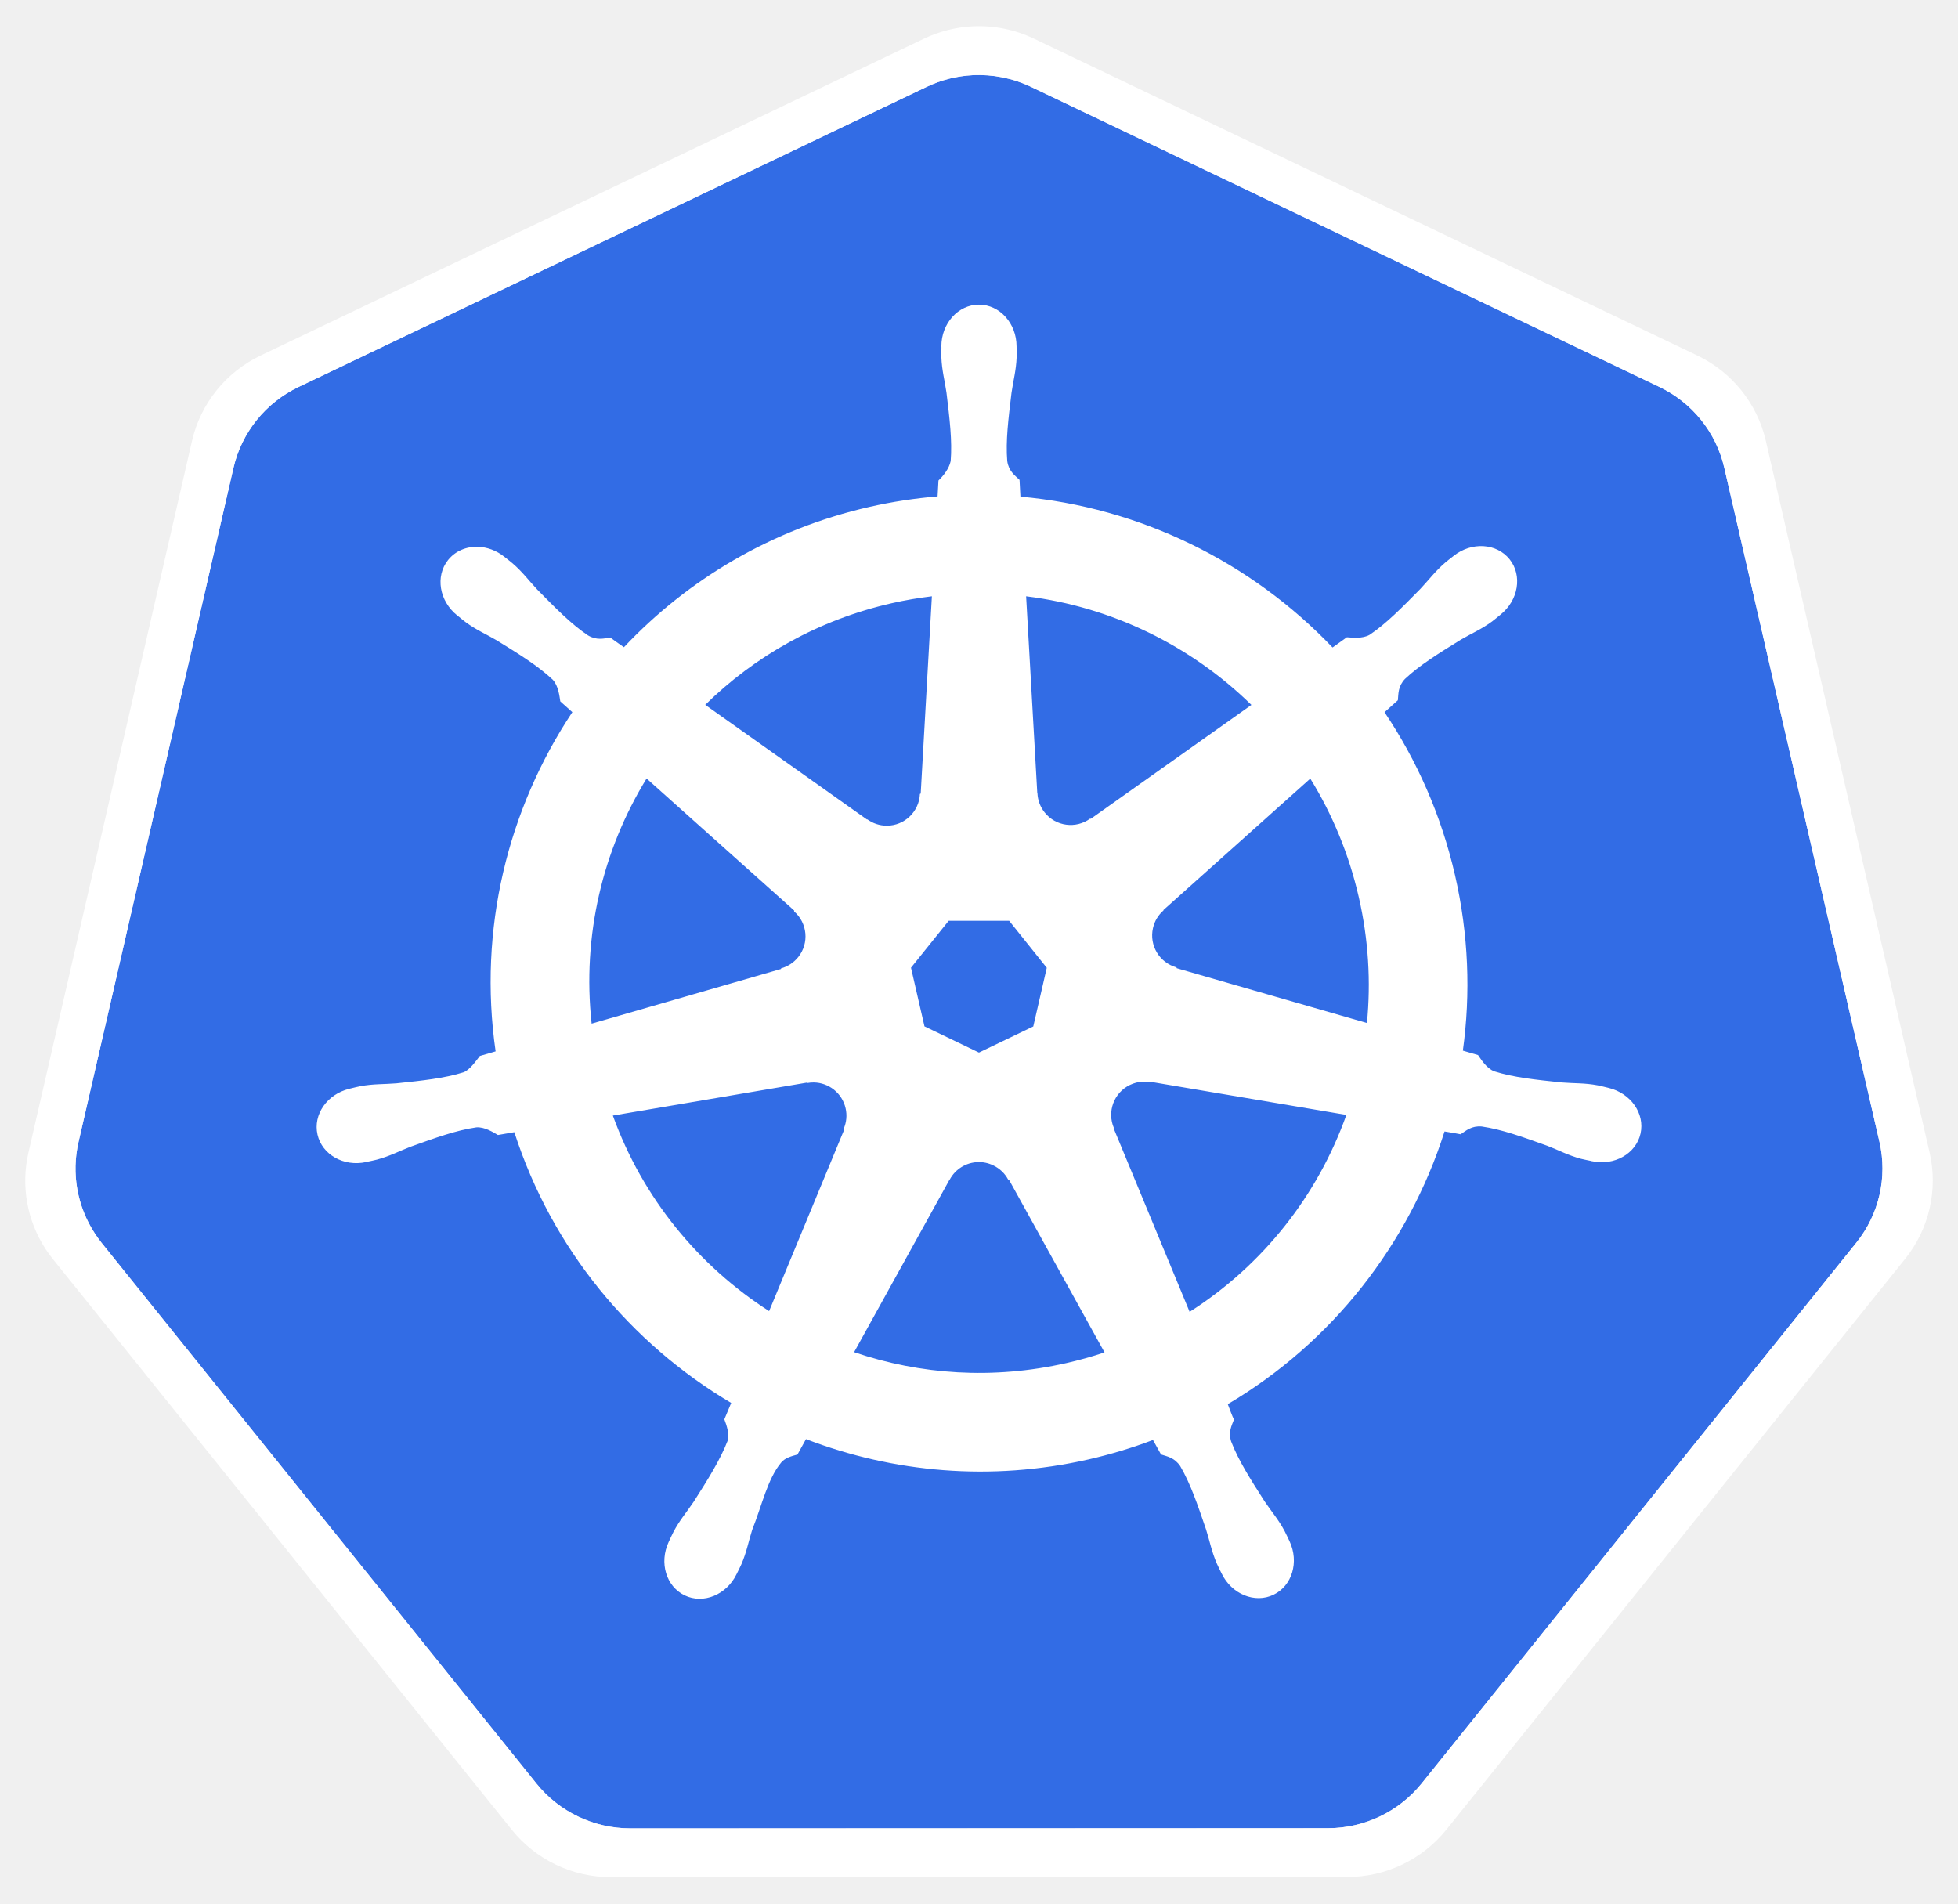
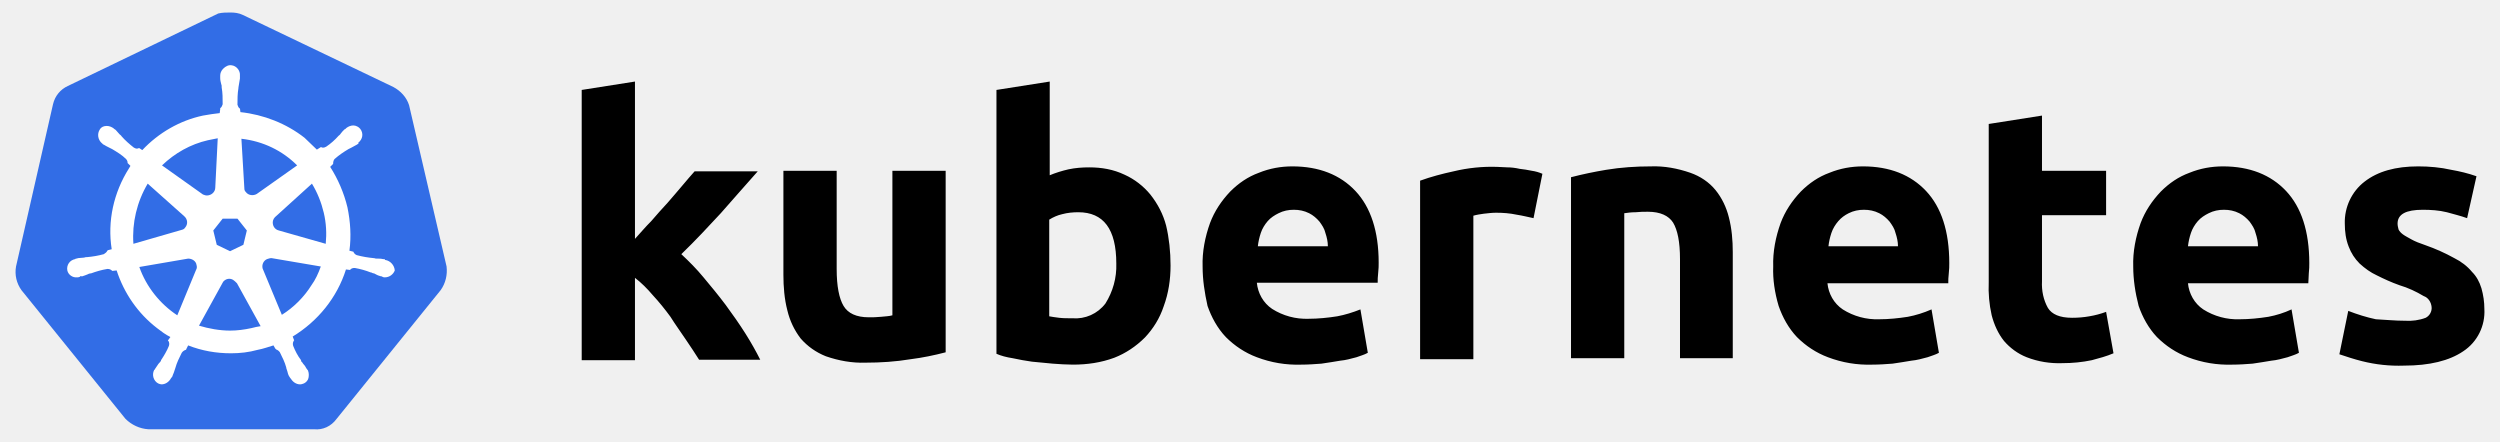
- <svg xmlns="http://www.w3.org/2000/svg" width="761.573" height="740.325" id="svg2" version="1.1">
-   <defs id="defs4" />
-   <g id="layer1" transform="translate(8.811184,-148.4587)">
-     <path style="fill:#326ce5;fill-opacity:1;stroke:none;stroke-width:0;stroke-miterlimit:4;stroke-opacity:1;stroke-dasharray:none" d="m 369.539,177.698 a 46.725,46.342 0 0 0 -17.906,4.531 l -244.344,116.75 a 46.725,46.342 0 0 0 -25.281,31.438 l -60.281,262.25 a 46.725,46.342 0 0 0 6.344,35.531 46.725,46.342 0 0 0 2.656,3.688 l 169.125,210.281 a 46.725,46.342 0 0 0 36.531,17.438 l 271.219,-0.062 A 46.725,46.342 0 0 0 544.133,842.136 L 713.195,631.823 a 46.725,46.342 0 0 0 9.031,-39.219 l -60.375,-262.25 A 46.725,46.342 0 0 0 636.57,298.917 L 392.195,182.23 a 46.725,46.342 0 0 0 -22.656,-4.531 z" id="path3055" />
-     <path style="font-size:medium;font-style:normal;font-variant:normal;font-weight:normal;font-stretch:normal;text-indent:0;text-align:start;text-decoration:none;line-height:normal;letter-spacing:normal;word-spacing:normal;text-transform:none;direction:ltr;block-progression:tb;writing-mode:lr-tb;text-anchor:start;baseline-shift:baseline;color:#000000;fill:#ffffff;fill-opacity:1;fill-rule:nonzero;stroke:none;stroke-width:0;marker:none;visibility:visible;display:inline;overflow:visible;enable-background:accumulate;font-family:Sans;-inkscape-font-specification:Sans;stroke-miterlimit:4;stroke-dasharray:none" d="M 378.219 10.25 A 49.326 48.922 0 0 0 359.344 15.062 L 101.375 138.281 A 49.326 48.922 0 0 0 74.688 171.469 L 11.062 448.312 A 49.326 48.922 0 0 0 17.75 485.844 A 49.326 48.922 0 0 0 20.562 489.719 L 199.094 711.719 A 49.326 48.922 0 0 0 237.656 730.125 L 523.969 730.062 A 49.326 48.922 0 0 0 562.531 711.688 L 741 489.656 A 49.326 48.922 0 0 0 750.531 448.281 L 686.812 171.406 A 49.326 48.922 0 0 0 660.125 138.25 L 402.156 15.031 A 49.326 48.922 0 0 0 378.219 10.25 z M 378.344 29.25 A 46.725 46.342 0 0 1 401 33.781 L 645.375 150.469 A 46.725 46.342 0 0 1 670.656 181.906 L 731.031 444.156 A 46.725 46.342 0 0 1 722 483.375 L 552.938 693.688 A 46.725 46.342 0 0 1 516.406 711.094 L 245.188 711.156 A 46.725 46.342 0 0 1 208.656 693.719 L 39.531 483.438 A 46.725 46.342 0 0 1 36.875 479.75 A 46.725 46.342 0 0 1 30.531 444.219 L 90.812 181.969 A 46.725 46.342 0 0 1 116.094 150.531 L 360.438 33.781 A 46.725 46.342 0 0 1 378.344 29.25 z " id="path3054-2-9" transform="translate(-8.811184,148.4587)" />
-     <path id="path3059" d="m 371.96,266.945 c -8.077,8.2e-4 -14.626,7.276 -14.625,16.25 10e-6,0.138 0.028,0.269 0.031,0.406 -0.012,1.219 -0.071,2.688 -0.031,3.75 0.193,5.176 1.321,9.137 2,13.906 1.23,10.207 2.261,18.667 1.625,26.531 -0.619,2.965 -2.803,5.677 -4.75,7.562 l -0.344,6.188 c -8.777,0.727 -17.612,2.059 -26.438,4.062 -37.975,8.622 -70.67,28.183 -95.562,54.594 -1.615,-1.102 -4.441,-3.129 -5.281,-3.75 -2.611,0.353 -5.25,1.158 -8.688,-0.844 -6.545,-4.406 -12.506,-10.487 -19.719,-17.812 -3.305,-3.504 -5.698,-6.841 -9.625,-10.219 -0.892,-0.767 -2.253,-1.805 -3.25,-2.594 -3.07,-2.448 -6.691,-3.724 -10.188,-3.844 -4.496,-0.154 -8.824,1.604 -11.656,5.156 -5.035,6.315 -3.423,15.968 3.594,21.562 0.071,0.057 0.147,0.101 0.219,0.156 0.964,0.782 2.145,1.783 3.031,2.438 4.167,3.077 7.973,4.651 12.125,7.094 8.747,5.402 15.998,9.881 21.75,15.281 2.246,2.394 2.639,6.613 2.938,8.438 l 4.688,4.188 c -25.093,37.764 -36.707,84.409 -29.844,131.938 l -6.125,1.781 c -1.614,2.085 -3.895,5.365 -6.281,6.344 -7.525,2.37 -15.994,3.241 -26.219,4.312 -4.8,0.399 -8.942,0.161 -14.031,1.125 -1.12,0.212 -2.681,0.619 -3.906,0.906 -0.043,0.009 -0.082,0.022 -0.125,0.031 -0.067,0.015 -0.155,0.048 -0.219,0.062 -8.62,2.083 -14.158,10.006 -12.375,17.812 1.783,7.808 10.203,12.557 18.875,10.688 0.063,-0.014 0.153,-0.017 0.219,-0.031 0.098,-0.022 0.184,-0.07 0.281,-0.094 1.209,-0.265 2.724,-0.561 3.781,-0.844 5.003,-1.34 8.627,-3.308 13.125,-5.031 9.677,-3.471 17.692,-6.37 25.5,-7.5 3.261,-0.255 6.697,2.012 8.406,2.969 l 6.375,-1.094 c 14.67,45.483 45.414,82.245 84.344,105.312 l -2.656,6.375 c 0.957,2.475 2.013,5.825 1.3,8.269 -2.839,7.361 -7.701,15.131 -13.238,23.793 -2.681,4.002 -5.425,7.108 -7.844,11.688 -0.579,1.096 -1.316,2.779 -1.875,3.938 -3.759,8.042 -1.002,17.305 6.219,20.781 7.266,3.498 16.284,-0.191 20.188,-8.25 0.006,-0.011 0.026,-0.02 0.031,-0.031 0.004,-0.009 -0.004,-0.022 0,-0.031 0.556,-1.143 1.344,-2.644 1.812,-3.719 2.072,-4.747 2.762,-8.815 4.219,-13.406 3.87,-9.72 5.996,-19.919 11.323,-26.274 1.459,-1.74 3.837,-2.409 6.302,-3.07 l 3.312,-6 c 33.938,13.027 71.927,16.522 109.875,7.906 8.657,-1.966 17.014,-4.509 25.094,-7.562 0.931,1.651 2.661,4.826 3.125,5.625 2.506,0.815 5.24,1.236 7.469,4.531 3.985,6.809 6.711,14.864 10.031,24.594 1.457,4.591 2.178,8.659 4.25,13.406 0.472,1.082 1.256,2.605 1.812,3.75 3.895,8.085 12.942,11.787 20.219,8.281 7.22,-3.478 9.98,-12.74 6.219,-20.781 -0.559,-1.158 -1.327,-2.842 -1.906,-3.938 -2.419,-4.58 -5.163,-7.654 -7.844,-11.656 -5.537,-8.662 -10.13,-15.858 -12.969,-23.219 -1.187,-3.797 0.2,-6.158 1.125,-8.625 -0.554,-0.635 -1.739,-4.22 -2.438,-5.906 40.457,-23.888 70.299,-62.021 84.312,-106.062 1.892,0.297 5.182,0.879 6.25,1.094 2.2,-1.451 4.222,-3.344 8.188,-3.031 7.808,1.129 15.823,4.03 25.5,7.5 4.498,1.723 8.122,3.723 13.125,5.062 1.057,0.283 2.572,0.547 3.781,0.812 0.097,0.024 0.183,0.071 0.281,0.094 0.065,0.015 0.156,0.017 0.219,0.031 8.672,1.867 17.094,-2.879 18.875,-10.688 1.781,-7.807 -3.754,-15.732 -12.375,-17.812 -1.254,-0.285 -3.032,-0.769 -4.25,-1 -5.089,-0.964 -9.231,-0.726 -14.031,-1.125 -10.225,-1.071 -18.694,-1.943 -26.219,-4.312 -3.068,-1.19 -5.251,-4.841 -6.313,-6.344 l -5.906,-1.719 c 3.062,-22.154 2.237,-45.211 -3.062,-68.281 -5.348,-23.285 -14.8,-44.581 -27.406,-63.344 1.515,-1.377 4.376,-3.911 5.188,-4.656 0.237,-2.624 0.033,-5.376 2.75,-8.281 5.751,-5.401 13.003,-9.879 21.75,-15.281 4.152,-2.443 7.99,-4.017 12.156,-7.094 0.942,-0.696 2.229,-1.798 3.219,-2.594 7.015,-5.596 8.631,-15.248 3.594,-21.562 -5.037,-6.314 -14.797,-6.909 -21.812,-1.312 -0.999,0.791 -2.354,1.823 -3.25,2.594 -3.926,3.378 -6.351,6.714 -9.656,10.219 -7.212,7.326 -13.174,13.438 -19.719,17.844 -2.836,1.651 -6.99,1.08 -8.875,0.969 l -5.562,3.969 c -31.719,-33.261 -74.905,-54.525 -121.406,-58.656 -0.13,-1.949 -0.3,-5.471 -0.344,-6.531 -1.904,-1.822 -4.203,-3.377 -4.781,-7.312 -0.636,-7.864 0.426,-16.325 1.656,-26.531 0.679,-4.769 1.807,-8.73 2,-13.906 0.044,-1.177 -0.026,-2.884 -0.031,-4.156 -9.6e-4,-8.974 -6.548,-16.251 -14.625,-16.25 z m -18.312,113.437 -4.344,76.719 -0.312,0.156 c -0.291,6.863 -5.94,12.344 -12.875,12.344 -2.841,0 -5.463,-0.912 -7.594,-2.469 l -0.125,0.062 -62.906,-44.594 c 19.334,-19.011 44.063,-33.06 72.562,-39.531 5.206,-1.182 10.41,-2.059 15.594,-2.688 z m 36.656,0 c 33.273,4.092 64.045,19.159 87.625,42.25 l -62.5,44.312 -0.219,-0.094 c -5.547,4.052 -13.363,3.046 -17.688,-2.375 -1.771,-2.221 -2.701,-4.832 -2.812,-7.469 l -0.062,-0.031 z m -147.625,70.875 57.438,51.375 -0.062,0.312 c 5.184,4.507 5.949,12.328 1.625,17.75 -1.771,2.221 -4.142,3.711 -6.688,4.406 l -0.062,0.25 -73.625,21.25 c -3.747,-34.265 4.329,-67.574 21.375,-95.344 z m 258.156,0.031 c 8.534,13.833 14.997,29.282 18.844,46.031 3.801,16.548 4.755,33.067 3.188,49.031 l -74,-21.312 -0.062,-0.312 c -6.627,-1.811 -10.699,-8.552 -9.156,-15.312 0.632,-2.77 2.102,-5.113 4.094,-6.844 l -0.031,-0.156 57.125,-51.125 z m -140.656,55.312 23.531,0 14.625,18.281 -5.25,22.812 -21.125,10.156 -21.188,-10.188 -5.25,-22.812 z m 75.438,62.562 c 1,-0.051 1.996,0.04 2.969,0.219 l 0.125,-0.156 76.156,12.875 c -11.146,31.313 -32.473,58.44 -60.969,76.594 l -29.562,-71.406 0.094,-0.125 c -2.716,-6.31 0.002,-13.71 6.25,-16.719 1.6,-0.77 3.271,-1.197 4.938,-1.281 z m -127.906,0.312 c 5.812,0.082 11.025,4.115 12.375,10.031 0.632,2.77 0.325,5.514 -0.719,7.938 l 0.219,0.281 -29.25,70.688 c -27.347,-17.549 -49.129,-43.824 -60.781,-76.062 l 75.5,-12.812 0.125,0.156 c 0.845,-0.155 1.701,-0.23 2.531,-0.219 z m 63.781,30.969 c 2.024,-0.074 4.079,0.341 6.031,1.281 2.56,1.233 4.537,3.173 5.781,5.5 l 0.281,0 37.219,67.25 c -4.83,1.619 -9.796,3.003 -14.875,4.156 -28.465,6.463 -56.839,4.505 -82.531,-4.25 l 37.125,-67.125 0.062,0 c 2.228,-4.164 6.452,-6.649 10.906,-6.812 z" style="font-size:medium;font-style:normal;font-variant:normal;font-weight:normal;font-stretch:normal;text-indent:0;text-align:start;text-decoration:none;line-height:normal;letter-spacing:normal;word-spacing:normal;text-transform:none;direction:ltr;block-progression:tb;writing-mode:lr-tb;text-anchor:start;baseline-shift:baseline;color:#000000;fill:#ffffff;fill-opacity:1;stroke:none;stroke-width:0;stroke-miterlimit:4;stroke-opacity:1;stroke-dasharray:none;marker:none;visibility:visible;display:inline;overflow:visible;enable-background:accumulate;font-family:Sans;-inkscape-font-specification:Sans" />
-   </g>
+ <svg xmlns="http://www.w3.org/2000/svg" version="1.1" width="1024" height="181" viewBox="-2.536 -2.536 505.686 89.602" id="svg10488">
+   <defs id="defs10490" />
+   <path d="m 79.797,18.8 c -0.5,-1.6 -1.7,-2.9 -3.2,-3.7 l -30.5,-14.6 c -0.8,-0.4 -1.7,-0.5 -2.5,-0.5 -0.8,0 -1.7,0 -2.5,0.2 l -30.5,14.7 c -1.5,0.7 -2.6,2 -3,3.7 L 0.097,51.5 c -0.3,1.7 0.1,3.4 1.1,4.8 L 22.297,82.4 c 1.2,1.2 2.9,2 4.6,2.1 h 33.6 c 1.8,0.2 3.5,-0.6 4.6,-2.1 l 21.1,-26.1 c 1,-1.4 1.4,-3.1 1.2,-4.8 l -7.6,-32.7 z" id="path10349" style="fill:#326de6" />
+   <path d="m 75.097,50.2 0,0 c -0.1,0 -0.2,0 -0.2,-0.1 0,-0.1 -0.2,-0.1 -0.4,-0.1 -0.4,-0.1 -0.8,-0.1 -1.2,-0.1 -0.2,0 -0.4,0 -0.6,-0.1 h -0.1 c -1.1,-0.1 -2.3,-0.3 -3.4,-0.6 -0.3,-0.1 -0.6,-0.4 -0.7,-0.7 0.1,0 0,0 0,0 l 0,0 -0.8,-0.2 c 0.4,-2.9 0.2,-5.9 -0.4,-8.8 -0.7,-2.9 -1.9,-5.7 -3.5,-8.2 l 0.6,-0.6 0,0 v -0.1 c 0,-0.3 0.1,-0.7 0.3,-0.9 0.9,-0.8 1.8,-1.4 2.8,-2 l 0,0 c 0.2,-0.1 0.4,-0.2 0.6,-0.3 0.4,-0.2 0.7,-0.4 1.1,-0.6 0.1,-0.1 0.2,-0.1 0.3,-0.2 0.1,-0.1 0,-0.1 0,-0.2 l 0,0 c 0.9,-0.7 1.1,-1.9 0.4,-2.8 -0.3,-0.4 -0.9,-0.7 -1.4,-0.7 -0.5,0 -1,0.2 -1.4,0.5 l 0,0 -0.1,0.1 c -0.1,0.1 -0.2,0.2 -0.3,0.2 -0.3,0.3 -0.6,0.6 -0.8,0.9 -0.1,0.2 -0.3,0.3 -0.4,0.4 l 0,0 c -0.7,0.8 -1.6,1.6 -2.5,2.2 -0.2,0.1 -0.4,0.2 -0.6,0.2 -0.1,0 -0.3,0 -0.4,-0.1 h -0.1 l -0.8,0.5 c -0.8,-0.8 -1.7,-1.6 -2.5,-2.4 -3.7,-2.9 -8.3,-4.7 -13,-5.2 l -0.1,-0.8 0,0 0,0.1 c -0.3,-0.2 -0.4,-0.5 -0.5,-0.8 0,-1.1 0,-2.2 0.2,-3.4 v -0.1 c 0,-0.2 0.1,-0.4 0.1,-0.6 0.1,-0.4 0.1,-0.8 0.2,-1.2 v -0.6 l 0,0 c 0.1,-1 -0.7,-2 -1.7,-2.1 -0.6,-0.1 -1.2,0.2 -1.7,0.7 -0.4,0.4 -0.6,0.9 -0.6,1.4 l 0,0 v 0.5 c 0,0.4 0.1,0.8 0.2,1.2 0.1,0.2 0.1,0.4 0.1,0.6 v 0.1 c 0.2,1.1 0.2,2.2 0.2,3.4 -0.1,0.3 -0.2,0.6 -0.5,0.8 l 0,0.2 0,0 -0.1,0.8 c -1.1,0.1 -2.2,0.3 -3.4,0.5 -4.7,1 -9,3.5 -12.3,7 l -0.6,-0.4 h -0.1 c -0.1,0 -0.2,0.1 -0.4,0.1 -0.2,0 -0.4,-0.1 -0.6,-0.2 -0.9,-0.7 -1.8,-1.5 -2.5,-2.3 l 0,0 c -0.1,-0.2 -0.3,-0.3 -0.4,-0.4 -0.3,-0.3 -0.5,-0.6 -0.8,-0.9 -0.1,-0.1 -0.2,-0.1 -0.3,-0.2 -0.1,-0.1 -0.1,-0.1 -0.1,-0.1 l 0,0 c -0.4,-0.3 -0.9,-0.5 -1.4,-0.5 -0.6,0 -1.1,0.2 -1.4,0.7 -0.6,0.9 -0.4,2.1 0.4,2.8 l 0,0 c 0.1,0 0.1,0.1 0.1,0.1 0,0 0.2,0.2 0.3,0.2 0.3,0.2 0.7,0.4 1.1,0.6 0.2,0.1 0.4,0.2 0.6,0.3 l 0,0 c 1,0.6 2,1.2 2.8,2 0.2,0.2 0.4,0.6 0.3,0.9 v -0.1 l 0,0 0.6,0.6 c -0.1,0.2 -0.2,0.3 -0.3,0.5 -3.1,4.9 -4.4,10.7 -3.5,16.4 l -0.8,0.2 0,0 c 0,0.1 -0.1,0.1 -0.1,0.1 -0.1,0.3 -0.4,0.5 -0.7,0.7 -1.1,0.3 -2.2,0.5 -3.4,0.6 h 0 c -0.2,0 -0.4,0 -0.6,0.1 -0.4,0 -0.8,0.1 -1.2,0.1 -0.1,0 -0.2,0.1 -0.4,0.1 -0.1,0 -0.1,0 -0.2,0.1 l 0,0 c -1.1,0.2 -1.8,1.2 -1.6,2.3 0,0 0,0 0,0 0.2,0.9 1.1,1.5 2,1.4 0.2,0 0.3,0 0.5,-0.1 l 0,0 c 0.1,0 0.1,0 0.1,-0.1 0,-0.1 0.3,0 0.4,0 0.4,-0.1 0.8,-0.3 1.1,-0.4 0.2,-0.1 0.4,-0.2 0.6,-0.2 h 0.1 c 1.1,-0.4 2.1,-0.7 3.3,-0.9 h 0.1 c 0.3,0 0.6,0.1 0.8,0.3 0.1,0 0.1,0.1 0.1,0.1 l 0,0 0.9,-0.1 c 1.5,4.6 4.3,8.7 8.2,11.7 0.9,0.7 1.7,1.3 2.7,1.8 l -0.5,0.7 0,0 c 0,0.1 0.1,0.1 0.1,0.1 0.2,0.3 0.2,0.7 0.1,1 -0.4,1 -1,2 -1.6,2.9 v 0.1 c -0.1,0.2 -0.2,0.3 -0.4,0.5 -0.2,0.2 -0.4,0.6 -0.7,1 -0.1,0.1 -0.1,0.2 -0.2,0.3 0,0 0,0.1 -0.1,0.1 l 0,0 c -0.5,1 -0.1,2.2 0.8,2.7 0.2,0.1 0.5,0.2 0.7,0.2 0.8,0 1.5,-0.5 1.9,-1.2 l 0,0 c 0,0 0,-0.1 0.1,-0.1 0,-0.1 0.1,-0.2 0.2,-0.3 0.1,-0.4 0.3,-0.7 0.4,-1.1 l 0.2,-0.6 0,0 c 0.3,-1.1 0.8,-2.1 1.3,-3.1 0.2,-0.3 0.5,-0.5 0.8,-0.6 0.1,0 0.1,0 0.1,-0.1 l 0,0 0.4,-0.8 c 2.8,1.1 5.7,1.6 8.7,1.6 1.8,0 3.6,-0.2 5.4,-0.7 1.1,-0.2 2.2,-0.6 3.2,-0.9 l 0.4,0.7 0,0 c 0.1,0 0.1,0 0.1,0.1 0.3,0.1 0.6,0.3 0.8,0.6 0.5,1 1,2 1.3,3.1 v 0.1 l 0.2,0.6 c 0.1,0.4 0.2,0.8 0.4,1.1 0.1,0.1 0.1,0.2 0.2,0.3 0,0 0,0.1 0.1,0.1 l 0,0 c 0.4,0.7 1.1,1.2 1.9,1.2 0.3,0 0.5,-0.1 0.8,-0.2 0.4,-0.2 0.8,-0.6 0.9,-1.1 0.1,-0.5 0.1,-1 -0.1,-1.5 l 0,0 c 0,-0.1 -0.1,-0.1 -0.1,-0.1 0,-0.1 -0.1,-0.2 -0.2,-0.3 -0.2,-0.4 -0.4,-0.7 -0.7,-1 -0.1,-0.2 -0.2,-0.3 -0.4,-0.5 v -0.2 c -0.7,-0.9 -1.2,-1.9 -1.6,-2.9 -0.1,-0.3 -0.1,-0.7 0.1,-1 0,-0.1 0.1,-0.1 0.1,-0.1 l 0,0 -0.3,-0.8 c 5.1,-3.1 9,-7.9 10.8,-13.6 l 0.8,0.1 0,0 c 0.1,0 0.1,-0.1 0.1,-0.1 0.2,-0.2 0.5,-0.3 0.8,-0.3 h 0.1 c 1.1,0.2 2.2,0.5 3.2,0.9 h 0.1 c 0.2,0.1 0.4,0.2 0.6,0.2 0.4,0.2 0.7,0.4 1.1,0.5 0.1,0 0.2,0.1 0.4,0.1 0.1,0 0.1,0 0.2,0.1 l 0,0 c 0.2,0.1 0.3,0.1 0.5,0.1 0.9,0 1.7,-0.6 2,-1.4 -0.1,-1.1 -0.9,-1.9 -1.8,-2.1 z m -28.9,-3.1 -2.7,1.3 -2.7,-1.3 -0.7,-2.9 1.9,-2.4 h 3 l 1.9,2.4 -0.7,2.9 z m 16.3,-6.5 c 0.5,2.1 0.6,4.2 0.4,6.3 l -9.5,-2.7 0,0 c -0.9,-0.2 -1.4,-1.1 -1.2,-2 0.1,-0.3 0.2,-0.5 0.4,-0.7 l 7.5,-6.8 c 1.1,1.8 1.9,3.8 2.4,5.9 z m -5.4,-9.6 -8.2,5.8 c -0.7,0.4 -1.7,0.3 -2.2,-0.4 -0.2,-0.2 -0.3,-0.4 -0.3,-0.7 l -0.6,-10.1 c 4.4,0.5 8.3,2.4 11.3,5.4 l 0,0 z m -18.1,-5.1 2,-0.4 -0.5,10 0,0 c 0,0.9 -0.8,1.6 -1.7,1.6 -0.3,0 -0.5,-0.1 -0.8,-0.2 l -8.3,-5.9 c 2.6,-2.5 5.8,-4.3 9.3,-5.1 z m -12.2,8.8 7.4,6.6 0,0 c 0.7,0.6 0.8,1.6 0.2,2.3 -0.2,0.3 -0.4,0.4 -0.8,0.5 l -9.7,2.8 c -0.3,-4.2 0.7,-8.5 2.9,-12.2 z m -1.7,16.9 9.9,-1.7 c 0.8,0 1.6,0.5 1.7,1.3 0.1,0.3 0.1,0.7 -0.1,1 l 0,0 -3.8,9.2 c -3.5,-2.3 -6.3,-5.8 -7.7,-9.8 z m 22.7,12.4 c -1.4,0.3 -2.8,0.5 -4.3,0.5 -2.1,0 -4.3,-0.4 -6.3,-1 l 4.9,-8.9 c 0.5,-0.6 1.3,-0.8 2,-0.4 0.3,0.2 0.5,0.4 0.8,0.7 l 0,0 4.8,8.7 c -0.6,0.1 -1.2,0.2 -1.9,0.4 z m 12.2,-8.7 c -1.5,2.4 -3.6,4.5 -6,6 l -3.9,-9.4 c -0.2,-0.8 0.2,-1.6 0.9,-1.9 0.3,-0.1 0.6,-0.2 0.9,-0.2 l 10,1.7 c -0.5,1.4 -1.1,2.7 -1.9,3.8 z" id="path10351" style="fill:#ffffff" />
+   <path d="m 484.497,62.5 c 1.4,0.1 2.9,-0.1 4.2,-0.6 0.8,-0.4 1.3,-1.3 1.2,-2.2 -0.1,-1 -0.7,-1.9 -1.6,-2.2 -1.5,-0.9 -3.2,-1.7 -4.9,-2.2 -1.7,-0.6 -3.2,-1.3 -4.6,-2 -1.3,-0.6 -2.4,-1.4 -3.5,-2.4 -1,-1 -1.7,-2.1 -2.2,-3.4 -0.6,-1.5 -0.8,-3.1 -0.8,-4.7 -0.1,-3.3 1.4,-6.5 4,-8.5 2.7,-2.1 6.3,-3.1 10.9,-3.1 2.2,0 4.5,0.2 6.7,0.7 1.7,0.3 3.4,0.7 5.1,1.3 l -1.9,8.5 c -1.4,-0.5 -2.7,-0.8 -4.1,-1.2 -1.6,-0.4 -3.3,-0.5 -4.9,-0.5 -3.4,0 -5.1,0.9 -5.1,2.8 0,0.4 0.1,0.8 0.2,1.2 0.2,0.4 0.5,0.7 0.9,1 0.4,0.3 1,0.6 1.7,1 0.7,0.4 1.7,0.8 2.9,1.2 2,0.7 4,1.6 5.8,2.6 1.4,0.7 2.6,1.6 3.6,2.8 0.9,0.9 1.5,2 1.9,3.3 0.4,1.4 0.6,2.8 0.6,4.2 0.2,3.4 -1.4,6.7 -4.3,8.6 -2.8,1.9 -6.8,2.9 -12,2.9 -2.9,0.1 -5.7,-0.2 -8.5,-0.9 -1.6,-0.4 -3.1,-0.9 -4.6,-1.4 l 1.8,-8.8 c 1.8,0.7 3.7,1.3 5.6,1.7 2,0.1 3.9,0.3 5.9,0.3 m -55.1,-11 c -0.1,-3 0.5,-6 1.5,-8.8 0.9,-2.4 2.3,-4.5 4.1,-6.4 1.7,-1.7 3.6,-3 5.8,-3.8 2.2,-0.9 4.5,-1.3 6.8,-1.3 5.4,0 9.7,1.7 12.8,5 3.1,3.3 4.7,8.2 4.7,14.6 0,0.6 0,1.3 -0.1,2.1 0,0.8 -0.1,1.4 -0.1,2 h -24.4 c 0.2,2.1 1.3,4.1 3.1,5.3 2.2,1.4 4.8,2.1 7.4,2 1.9,0 3.9,-0.2 5.8,-0.5 1.6,-0.3 3.2,-0.8 4.7,-1.5 l 1.5,8.8 c -0.7,0.4 -1.5,0.6 -2.3,0.9 -1.1,0.3 -2.2,0.6 -3.3,0.7 -1.2,0.2 -2.4,0.4 -3.8,0.6 -1.3,0.1 -2.7,0.2 -4.1,0.2 -3.1,0.1 -6.1,-0.4 -9,-1.5 -2.4,-0.9 -4.5,-2.3 -6.3,-4.1 -1.7,-1.8 -2.9,-4 -3.7,-6.3 -0.7,-2.7 -1.1,-5.4 -1.1,-8 m 25.3,-4.1 c 0,-0.9 -0.2,-1.8 -0.5,-2.7 -0.2,-0.9 -0.7,-1.6 -1.2,-2.3 -0.6,-0.7 -1.3,-1.3 -2.1,-1.7 -1,-0.5 -2,-0.7 -3.1,-0.7 -1.1,0 -2.1,0.2 -3.1,0.7 -0.8,0.4 -1.6,0.9 -2.2,1.6 -0.6,0.7 -1.1,1.5 -1.4,2.4 -0.3,0.9 -0.5,1.8 -0.6,2.7 l 14.2,0 m -54.6,-24.8 10.8,-1.7 v 11.2 h 13 v 9 h -13 v 13.4 c -0.1,1.9 0.3,3.8 1.2,5.4 0.8,1.3 2.4,2 4.9,2 1.2,0 2.4,-0.1 3.5,-0.3 1.2,-0.2 2.3,-0.5 3.4,-0.9 l 1.5,8.4 c -1.4,0.6 -2.9,1 -4.4,1.4 -1.9,0.4 -3.9,0.6 -5.9,0.6 -2.5,0.1 -5,-0.3 -7.3,-1.2 -1.8,-0.7 -3.4,-1.9 -4.6,-3.3 -1.2,-1.5 -2,-3.3 -2.5,-5.2 -0.5,-2.2 -0.7,-4.5 -0.6,-6.7 V 22.6 m -43.7,28.9 c -0.1,-3 0.5,-6 1.5,-8.8 0.9,-2.4 2.3,-4.5 4.1,-6.4 1.7,-1.7 3.6,-3 5.8,-3.8 2.2,-0.9 4.5,-1.3 6.8,-1.3 5.4,0 9.7,1.7 12.8,5 3.1,3.3 4.7,8.2 4.7,14.6 0,0.6 0,1.3 -0.1,2.1 -0.1,0.8 -0.1,1.4 -0.1,2 h -24.5 c 0.2,2.1 1.3,4.1 3.1,5.3 2.2,1.4 4.8,2.1 7.4,2 1.9,0 3.9,-0.2 5.8,-0.5 1.6,-0.3 3.2,-0.8 4.8,-1.5 l 1.5,8.8 c -0.7,0.4 -1.5,0.6 -2.3,0.9 -1.1,0.3 -2.2,0.6 -3.3,0.7 -1.2,0.2 -2.4,0.4 -3.8,0.6 -1.3,0.1 -2.7,0.2 -4.1,0.2 -3.1,0.1 -6.1,-0.4 -9,-1.5 -2.4,-0.9 -4.5,-2.3 -6.3,-4.1 -1.7,-1.8 -2.9,-4 -3.7,-6.3 -0.8,-2.7 -1.2,-5.4 -1.1,-8 m 25.3,-4.1 c 0,-0.9 -0.2,-1.8 -0.5,-2.7 -0.2,-0.9 -0.7,-1.6 -1.2,-2.3 -0.6,-0.7 -1.3,-1.3 -2.1,-1.7 -1,-0.5 -2,-0.7 -3.1,-0.7 -1.1,0 -2.1,0.2 -3.1,0.7 -0.8,0.4 -1.5,0.9 -2.1,1.6 -0.6,0.7 -1.1,1.5 -1.4,2.4 -0.3,0.9 -0.5,1.8 -0.6,2.7 l 14.1,0 m -66.3,-14 c 2.3,-0.6 4.7,-1.1 7.1,-1.5 3,-0.5 6.1,-0.7 9.1,-0.7 2.7,-0.1 5.4,0.4 8,1.3 2,0.7 3.8,1.9 5.1,3.5 1.3,1.6 2.2,3.5 2.7,5.5 0.6,2.3 0.8,4.7 0.8,7.1 v 21.5 h -10.7 V 50 c 0,-3.5 -0.5,-5.9 -1.4,-7.4 -0.9,-1.4 -2.6,-2.2 -5.1,-2.2 -0.8,0 -1.6,0 -2.5,0.1 -0.9,0 -1.6,0.1 -2.3,0.2 v 29.4 h -10.8 l 0,-36.7 m -7.6,8.3 c -1,-0.2 -2.1,-0.5 -3.4,-0.7 -1.4,-0.3 -2.8,-0.4 -4.2,-0.4 -0.8,0 -1.6,0.1 -2.5,0.2 -0.7,0.1 -1.4,0.2 -2.1,0.4 v 29.1 h -10.8 V 34.1 c 2.2,-0.8 4.5,-1.4 6.8,-1.9 2.9,-0.7 5.9,-1 8.8,-0.9 0.7,0 1.4,0.1 2.1,0.1 0.8,0 1.6,0.1 2.5,0.3 0.8,0.1 1.6,0.2 2.5,0.4 0.7,0.1 1.4,0.3 2.1,0.6 l -1.8,9 m -67.1,9.8 c -0.1,-3 0.5,-6 1.5,-8.8 0.9,-2.4 2.3,-4.5 4.1,-6.4 1.7,-1.7 3.6,-3 5.8,-3.8 2.2,-0.9 4.5,-1.3 6.8,-1.3 5.4,0 9.7,1.7 12.8,5 3.1,3.3 4.7,8.2 4.7,14.5 0,0.6 0,1.3 -0.1,2.1 -0.1,0.8 -0.1,1.4 -0.1,2 h -24.5 c 0.2,2.1 1.3,4.1 3.1,5.3 2.2,1.4 4.8,2.1 7.4,2 1.9,0 3.9,-0.2 5.8,-0.5 1.6,-0.3 3.2,-0.8 4.7,-1.4 l 1.5,8.8 c -0.7,0.4 -1.5,0.6 -2.3,0.9 -1.1,0.3 -2.2,0.6 -3.3,0.7 -1.2,0.2 -2.4,0.4 -3.8,0.6 -1.3,0.1 -2.7,0.2 -4.1,0.2 -3.1,0.1 -6.1,-0.4 -9,-1.5 -2.4,-0.9 -4.5,-2.3 -6.3,-4.1 -1.7,-1.8 -2.9,-4 -3.7,-6.3 -0.6,-2.7 -1,-5.3 -1,-8 m 25.4,-4.1 c 0,-0.9 -0.2,-1.8 -0.5,-2.7 -0.2,-0.9 -0.7,-1.6 -1.2,-2.3 -0.6,-0.7 -1.3,-1.3 -2.1,-1.7 -1,-0.5 -2,-0.7 -3.1,-0.7 -1.1,0 -2.1,0.2 -3.1,0.7 -0.8,0.4 -1.6,0.9 -2.2,1.6 -0.6,0.7 -1.1,1.5 -1.4,2.4 -0.3,0.9 -0.5,1.8 -0.6,2.7 l 14.2,0 m -42.9,3.5 c 0,-7 -2.6,-10.4 -7.7,-10.4 -1.1,0 -2.2,0.1 -3.3,0.4 -0.9,0.2 -1.8,0.6 -2.6,1.1 v 19.6 c 0.5,0.1 1.2,0.2 2,0.3 0.8,0.1 1.7,0.1 2.7,0.1 2.6,0.2 5.1,-0.9 6.7,-3 1.5,-2.4 2.3,-5.2 2.2,-8.1 m 11,0.4 c 0,2.8 -0.4,5.6 -1.4,8.3 -0.8,2.4 -2.1,4.5 -3.8,6.3 -1.8,1.8 -3.9,3.2 -6.2,4.1 -2.7,1 -5.5,1.4 -8.4,1.4 -1.3,0 -2.7,-0.1 -4.1,-0.2 -1.4,-0.1 -2.8,-0.3 -4.2,-0.4 -1.3,-0.2 -2.6,-0.4 -3.9,-0.7 -1.3,-0.2 -2.4,-0.5 -3.3,-0.9 V 15.7 l 10.8,-1.7 v 19 c 1.2,-0.5 2.5,-0.9 3.8,-1.2 1.4,-0.3 2.8,-0.4 4.2,-0.4 2.5,0 4.9,0.4 7.2,1.5 2,0.9 3.8,2.3 5.2,4 1.5,1.9 2.6,4 3.2,6.3 0.6,2.5 0.9,5.3 0.9,8.1 m -45.6,17.6 c -2.3,0.6 -4.7,1.1 -7.1,1.4 -3,0.5 -6.1,0.7 -9.1,0.7 -2.8,0.1 -5.5,-0.4 -8.1,-1.3 -2,-0.8 -3.7,-2 -5.1,-3.6 -1.3,-1.7 -2.2,-3.6 -2.7,-5.7 -0.6,-2.3 -0.8,-4.8 -0.8,-7.2 V 32.1 h 10.8 V 52 c 0,3.5 0.5,6 1.4,7.5 0.9,1.5 2.6,2.3 5.1,2.3 0.8,0 1.6,0 2.5,-0.1 0.9,-0.1 1.6,-0.1 2.3,-0.3 V 32.1 h 10.8 l 0,36.8 m -63,-23 c 1.1,-1.2 2.1,-2.4 3.3,-3.6 1.1,-1.3 2.2,-2.5 3.3,-3.7 1.1,-1.3 2.1,-2.4 3,-3.5 0.9,-1.1 1.8,-2.1 2.5,-2.9 h 12.8 c -2.6,2.9 -5.1,5.8 -7.5,8.5 -2.5,2.7 -5.1,5.5 -8,8.3 1.6,1.5 3.1,3 4.5,4.7 1.5,1.8 3,3.6 4.5,5.6 1.4,1.9 2.8,3.9 4,5.8 1.2,1.9 2.2,3.7 3,5.3 h -12.4 c -0.8,-1.3 -1.7,-2.6 -2.7,-4.1 -1,-1.5 -2.1,-3 -3.1,-4.6 -1.1,-1.5 -2.3,-3 -3.6,-4.4 -1.1,-1.3 -2.3,-2.5 -3.6,-3.5 v 16.7 h -10.8 V 15.7 l 10.8,-1.7 0,31.9" id="path3003" style="fill:#000000" />
</svg>
